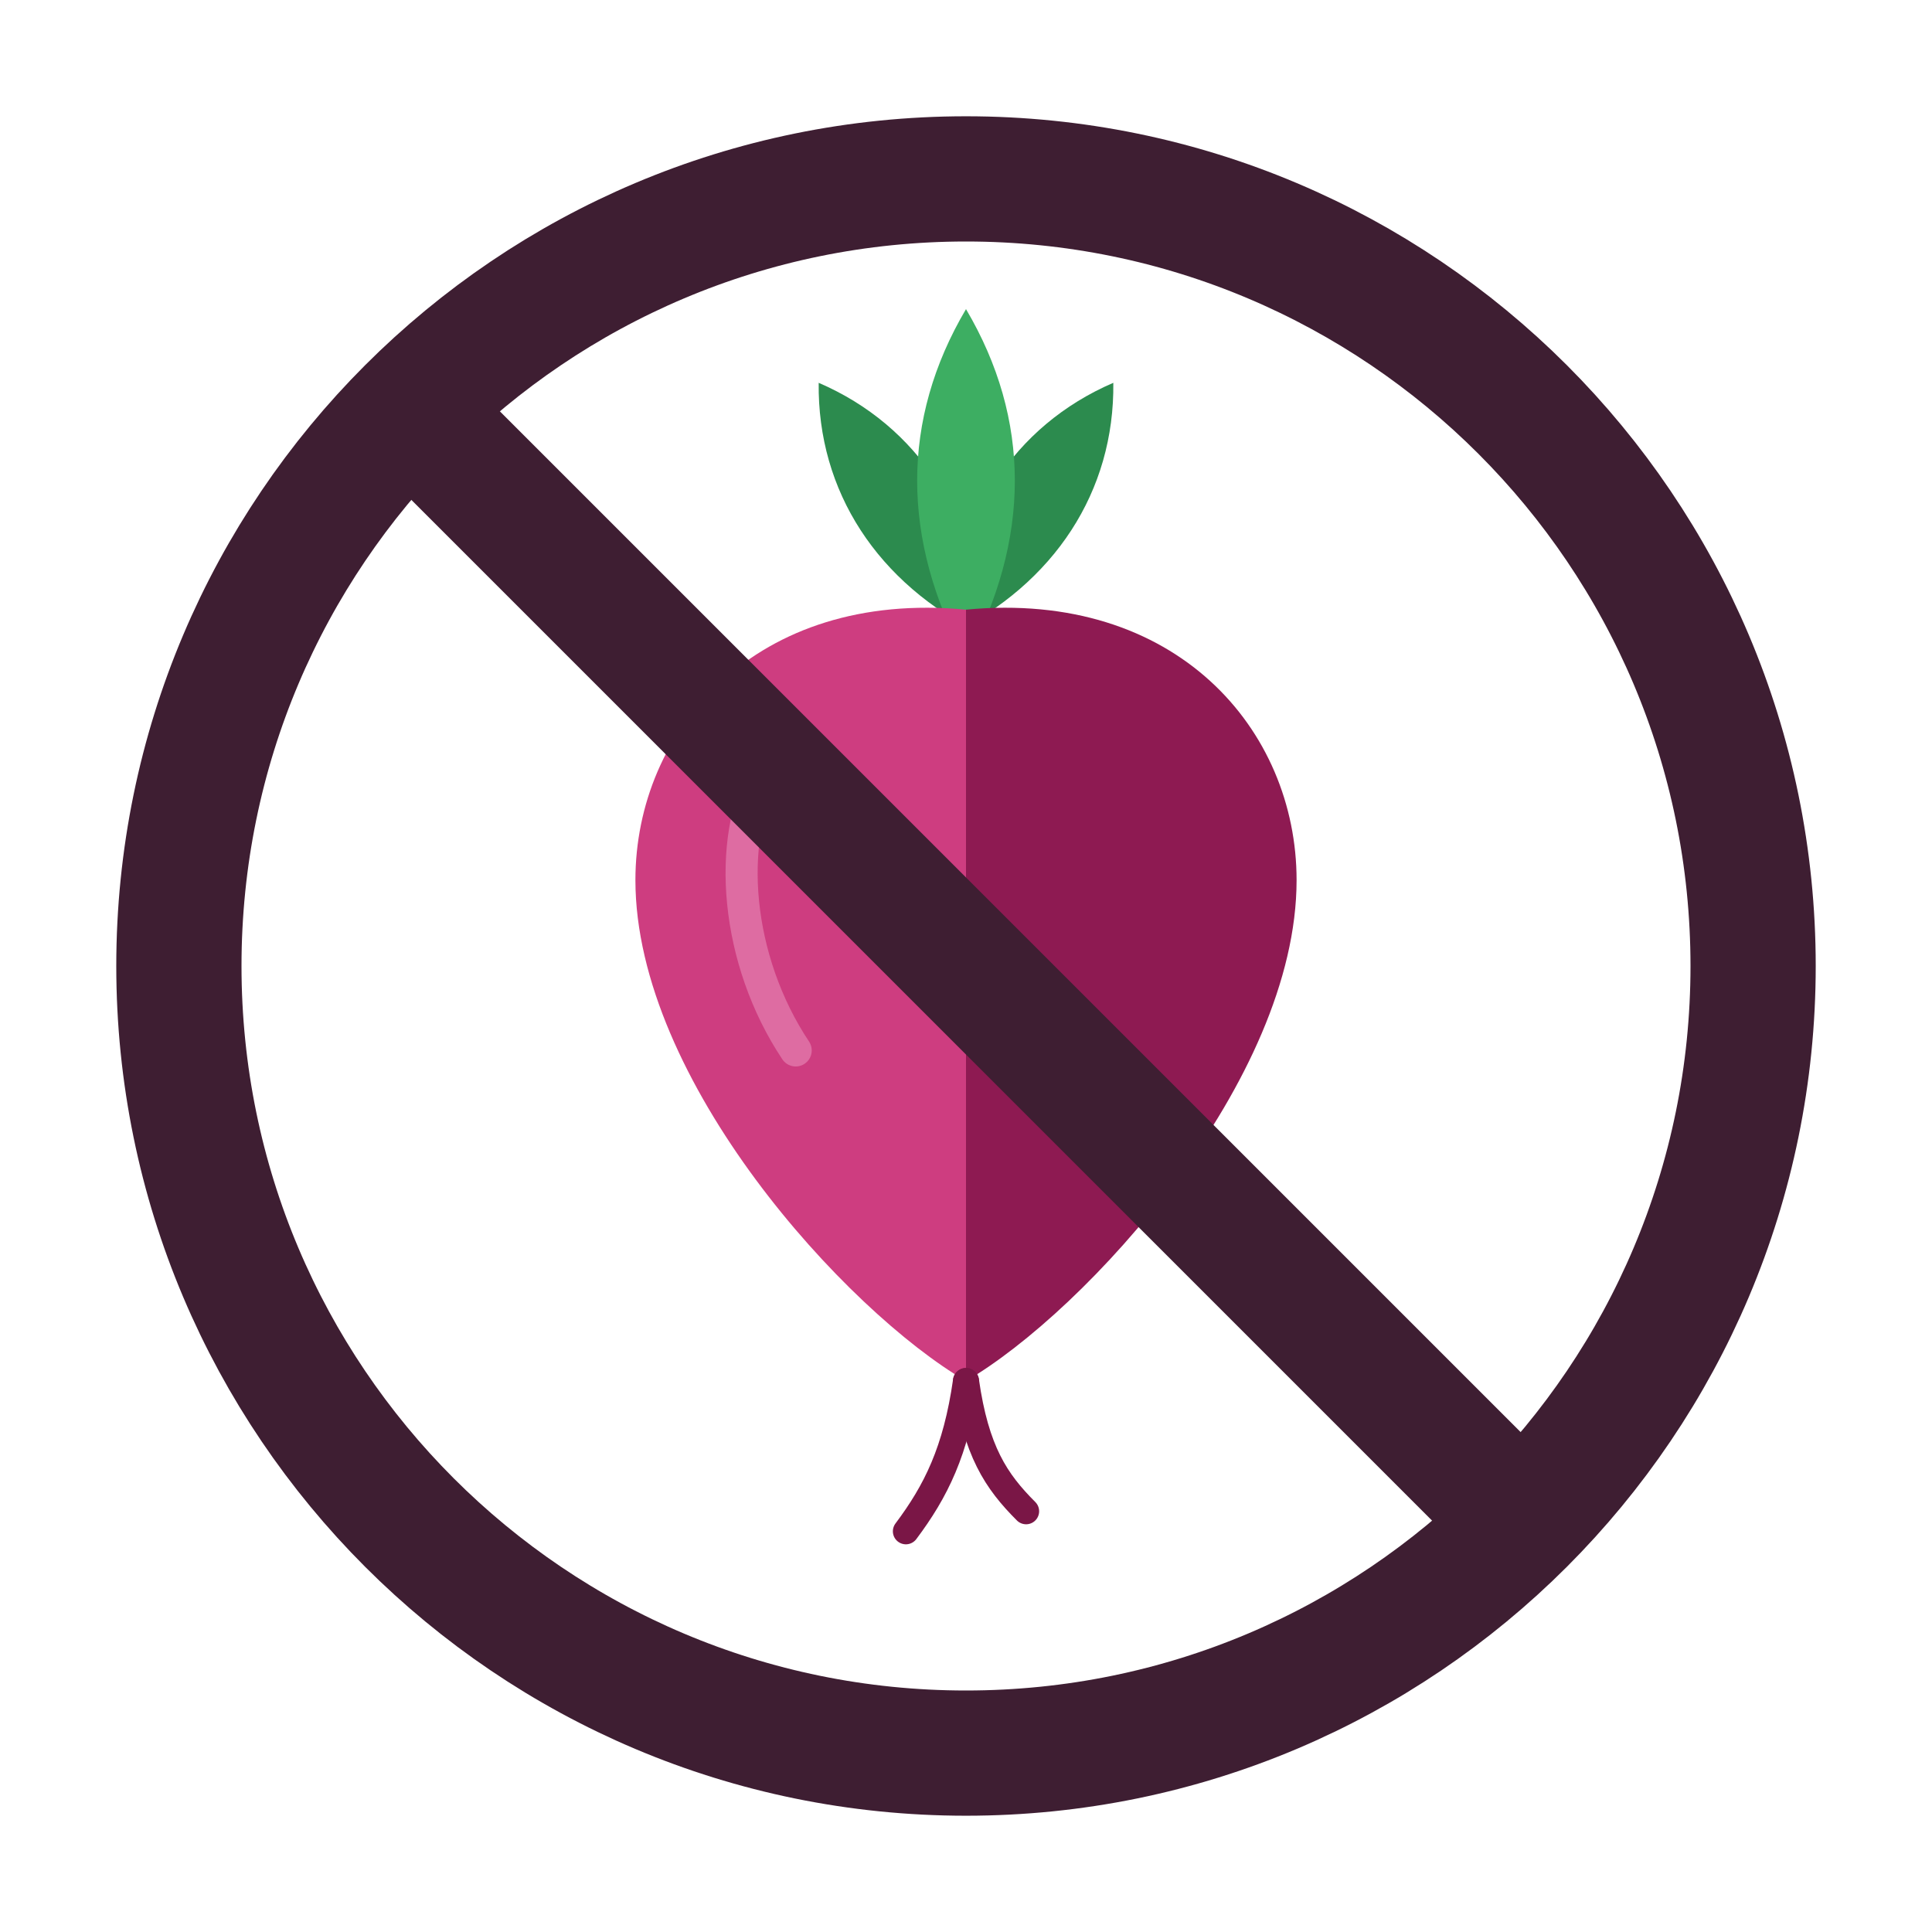
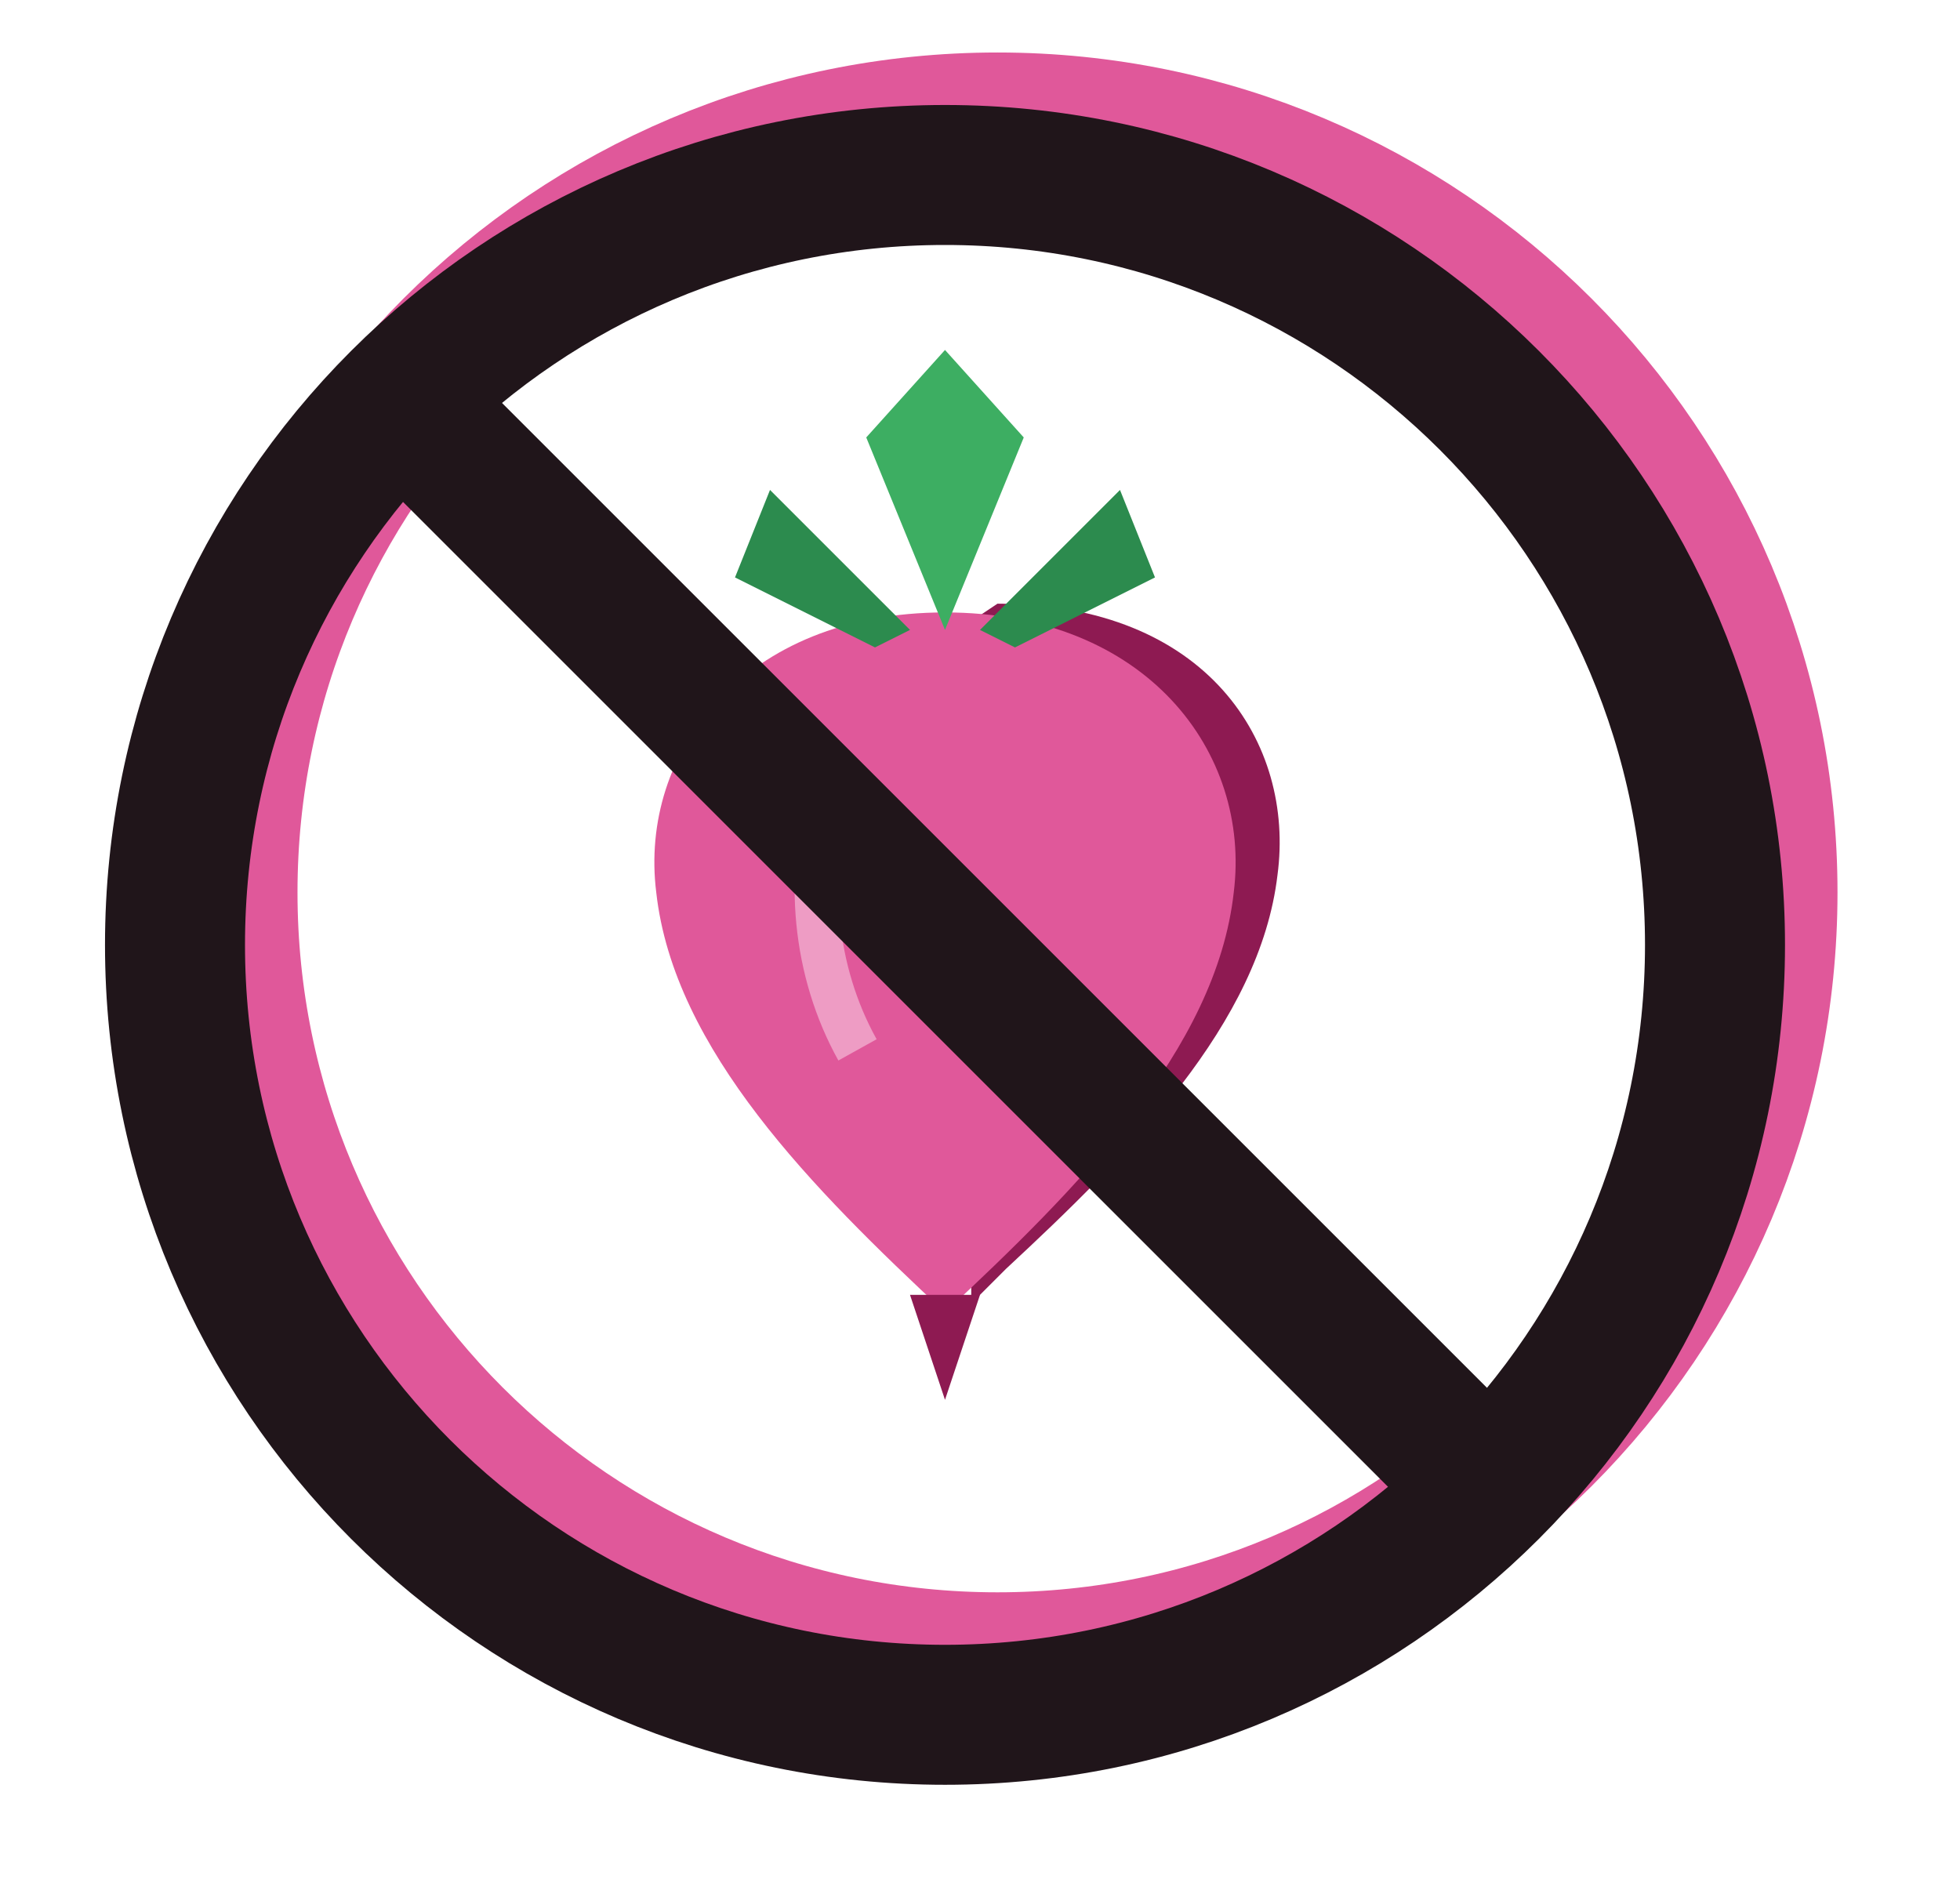
- <svg xmlns="http://www.w3.org/2000/svg" viewBox="46 46 108 108" width="108" height="108" fill="none">
-   <g transform="translate(100,98) scale(0.56) translate(-50,-62)">
-     <g transform="translate(50,30)">
-       <g transform="rotate(-33)">
-         <path d="M0,3 C-6,-7 -6,-18 0,-27 C6,-18 6,-7 0,3 Z" fill="#2C8B4E" />
-       </g>
-       <g transform="rotate(33)">
-         <path d="M0,3 C-6,-7 -6,-18 0,-27 C6,-18 6,-7 0,3 Z" fill="#2C8B4E" />
-       </g>
-       <path d="M0,5 C-6.5,-7 -6.5,-19 0,-30 C6.5,-19 6.5,-7 0,5 Z" fill="#3DAE62" />
-     </g>
-     <path d="M50,30 C29,28 17,42 17,57 C17,77 38,100 50,107 Z" fill="#CE3D80" />
-     <path d="M50,30 C71,28 83,42 83,57 C83,77 62,100 50,107 Z" fill="#8E1A52" />
-     <path d="M30,46 C26,53 27,65 33,74" stroke="#EE9CC4" stroke-width="3.2" stroke-linecap="round" opacity="0.5" />
-     <path d="M50,107 C49,114 47,118 44,122" stroke="#7A1646" stroke-width="2.6" stroke-linecap="round" />
-     <path d="M50,107 C51,114 53,117 56,120" stroke="#7A1646" stroke-width="2.6" stroke-linecap="round" />
+ <svg xmlns="http://www.w3.org/2000/svg" viewBox="46 46 112 108" width="112" height="108" fill="none">
+   <circle cx="103" cy="97" r="44" stroke="#E0589A" stroke-width="8" />
+   <g transform="translate(75,66) scale(0.5)">
+     <path d="M53,32 C77,32 87,48 85,63 C83,80 68,95 54,108 L50,112 L50,34 Z" fill="#8E1A52" transform="translate(3,-3)" />
+     <path d="M50,30 C27,30 15,46 17,62 C19,80 35,96 50,110 C65,96 81,80 83,62 C85,46 73,30 50,30 Z" fill="#E0589A" />
+     <path d="M46,108 L50,120 L54,108 Z" fill="#8E1A52" />
+     <path d="M50,32 L41,10 L50,0 L59,10 Z" fill="#3DAE62" />
+     <path d="M46,32 L30,16 L26,26 L42,34 Z" fill="#2C8B4E" />
+     <path d="M54,32 L70,16 L74,26 L58,34 Z" fill="#2C8B4E" />
+     <path d="M37,50 C34,60 35,71 40,80" stroke="#EE9CC4" stroke-width="5" fill="none" />
  </g>
-   <circle cx="100" cy="100" r="44" fill="none" stroke="#3E1E32" stroke-width="7" />
-   <line x1="69" y1="69" x2="131" y2="131" stroke="#3E1E32" stroke-width="7" stroke-linecap="round" />
+   <circle cx="100" cy="100" r="44" stroke="#20151A" stroke-width="8" />
+   <path d="M69,69 L131,131" stroke="#20151A" stroke-width="8" />
</svg>
